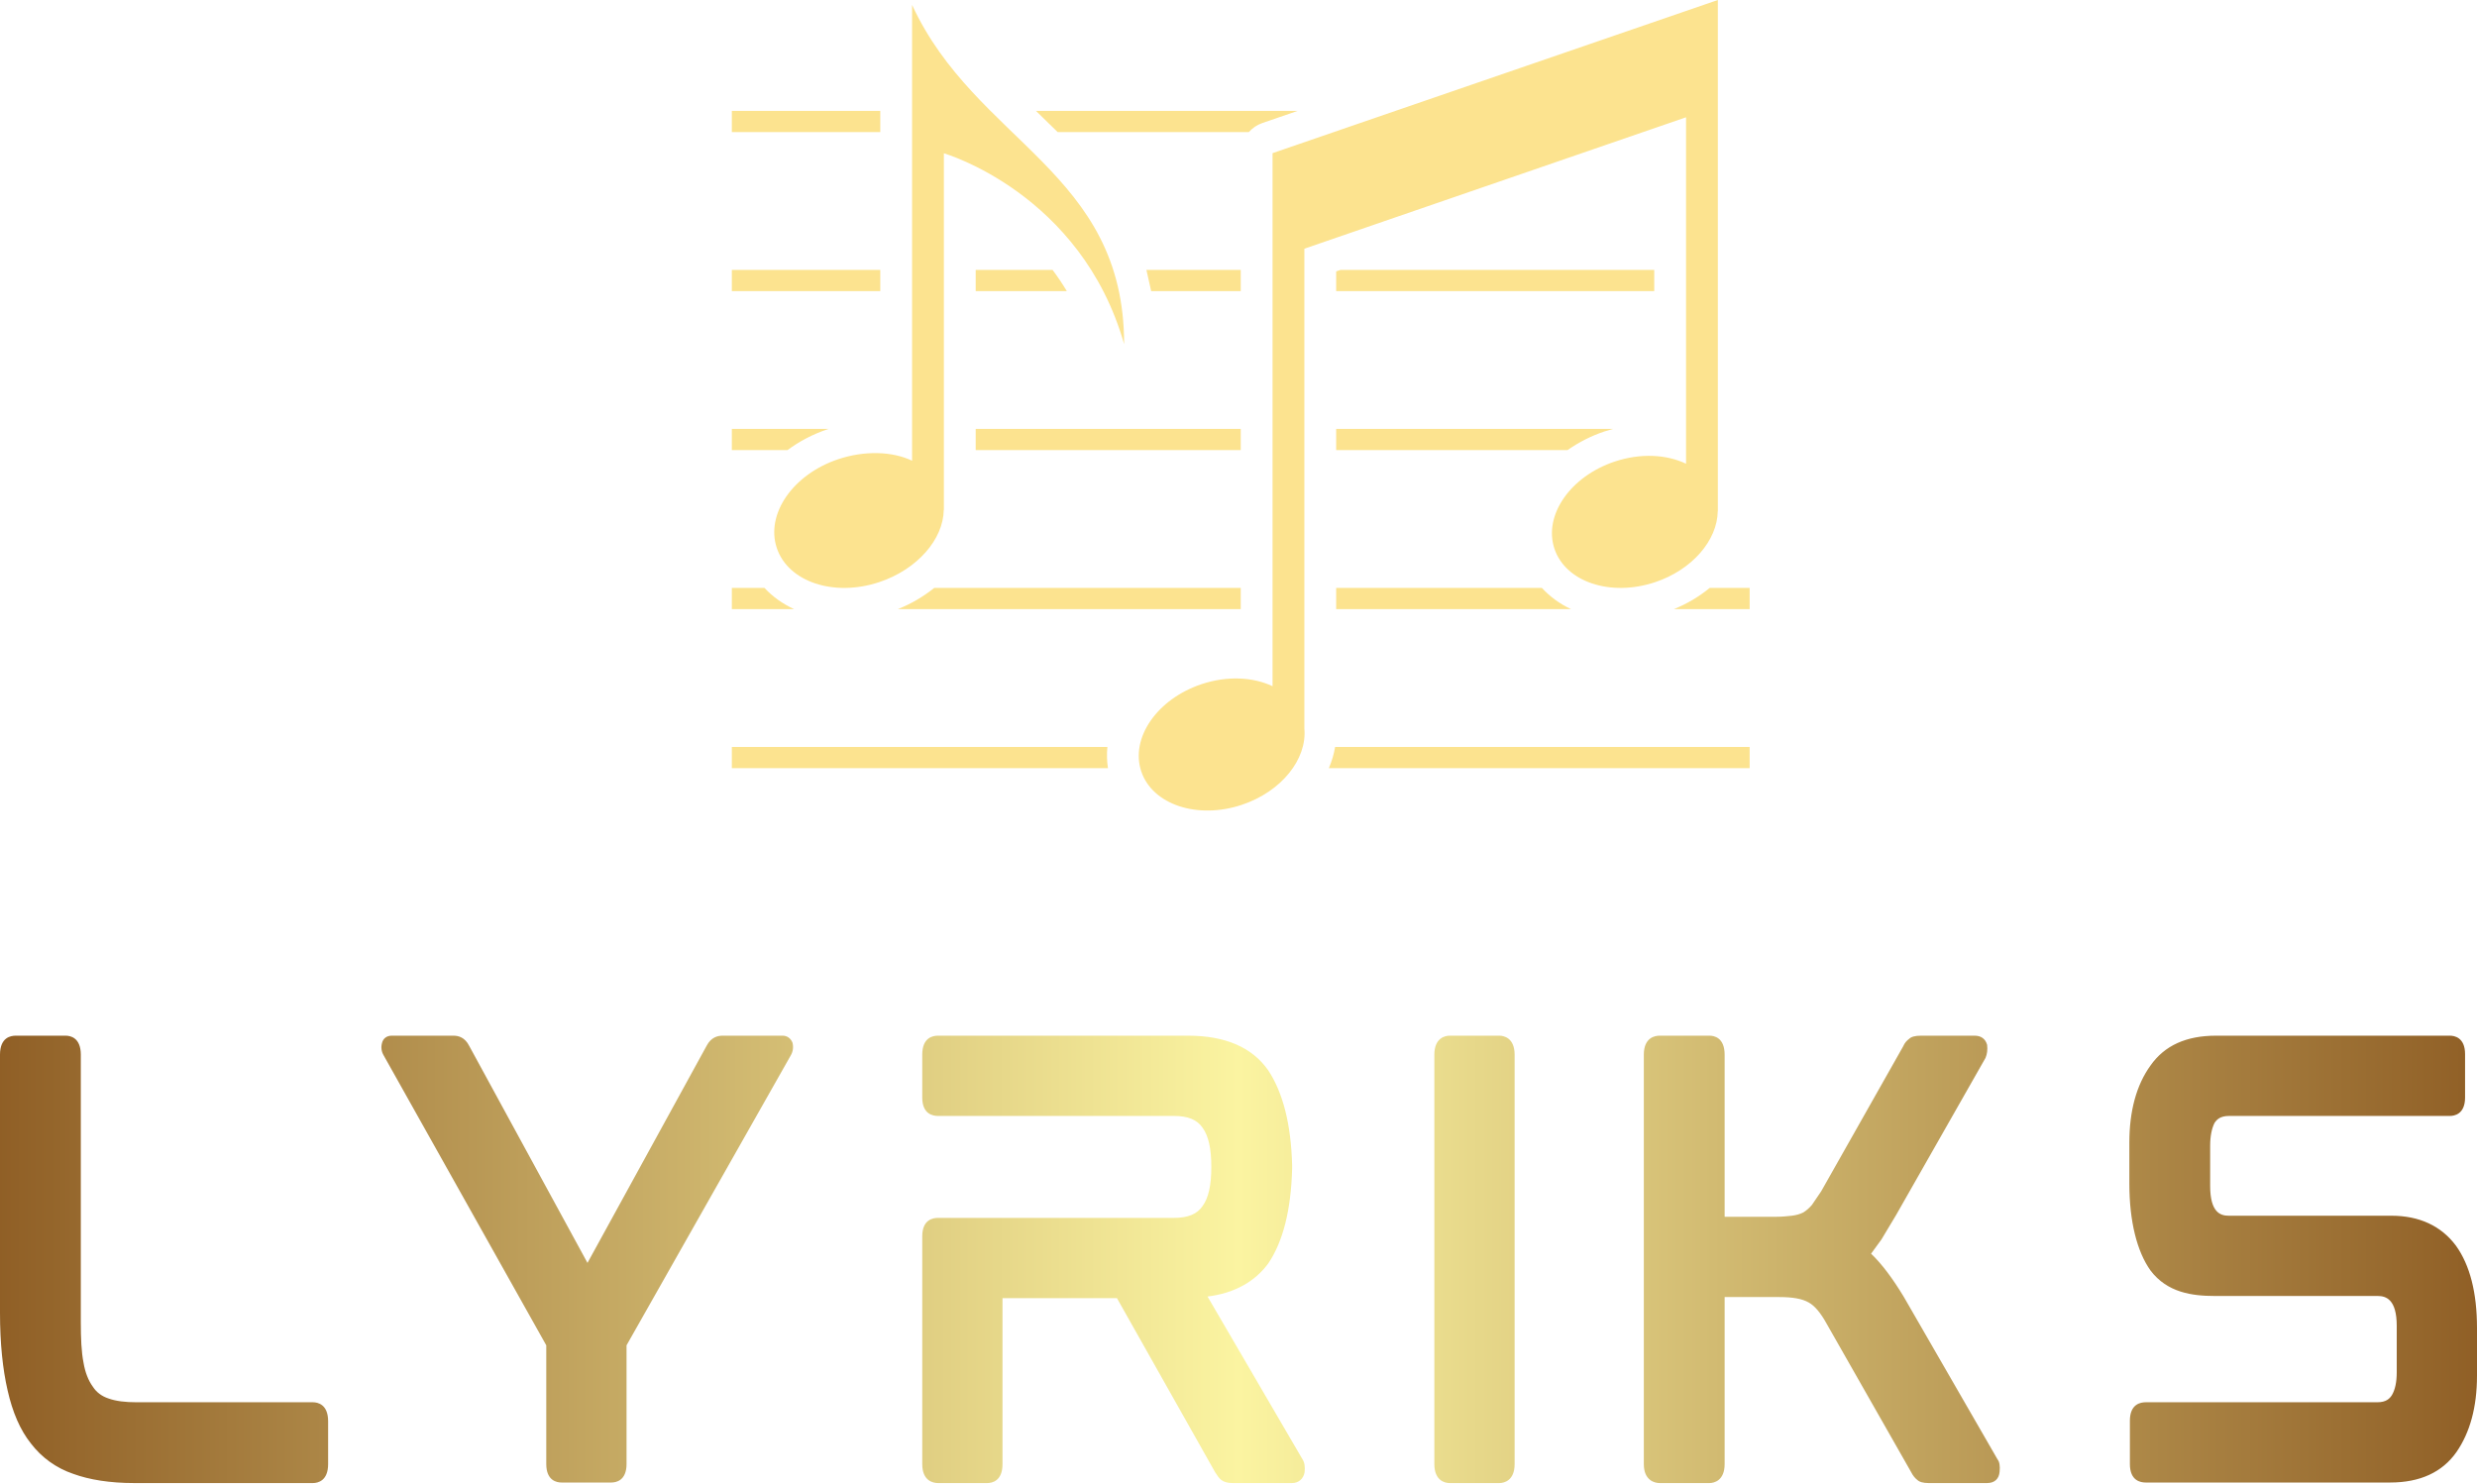
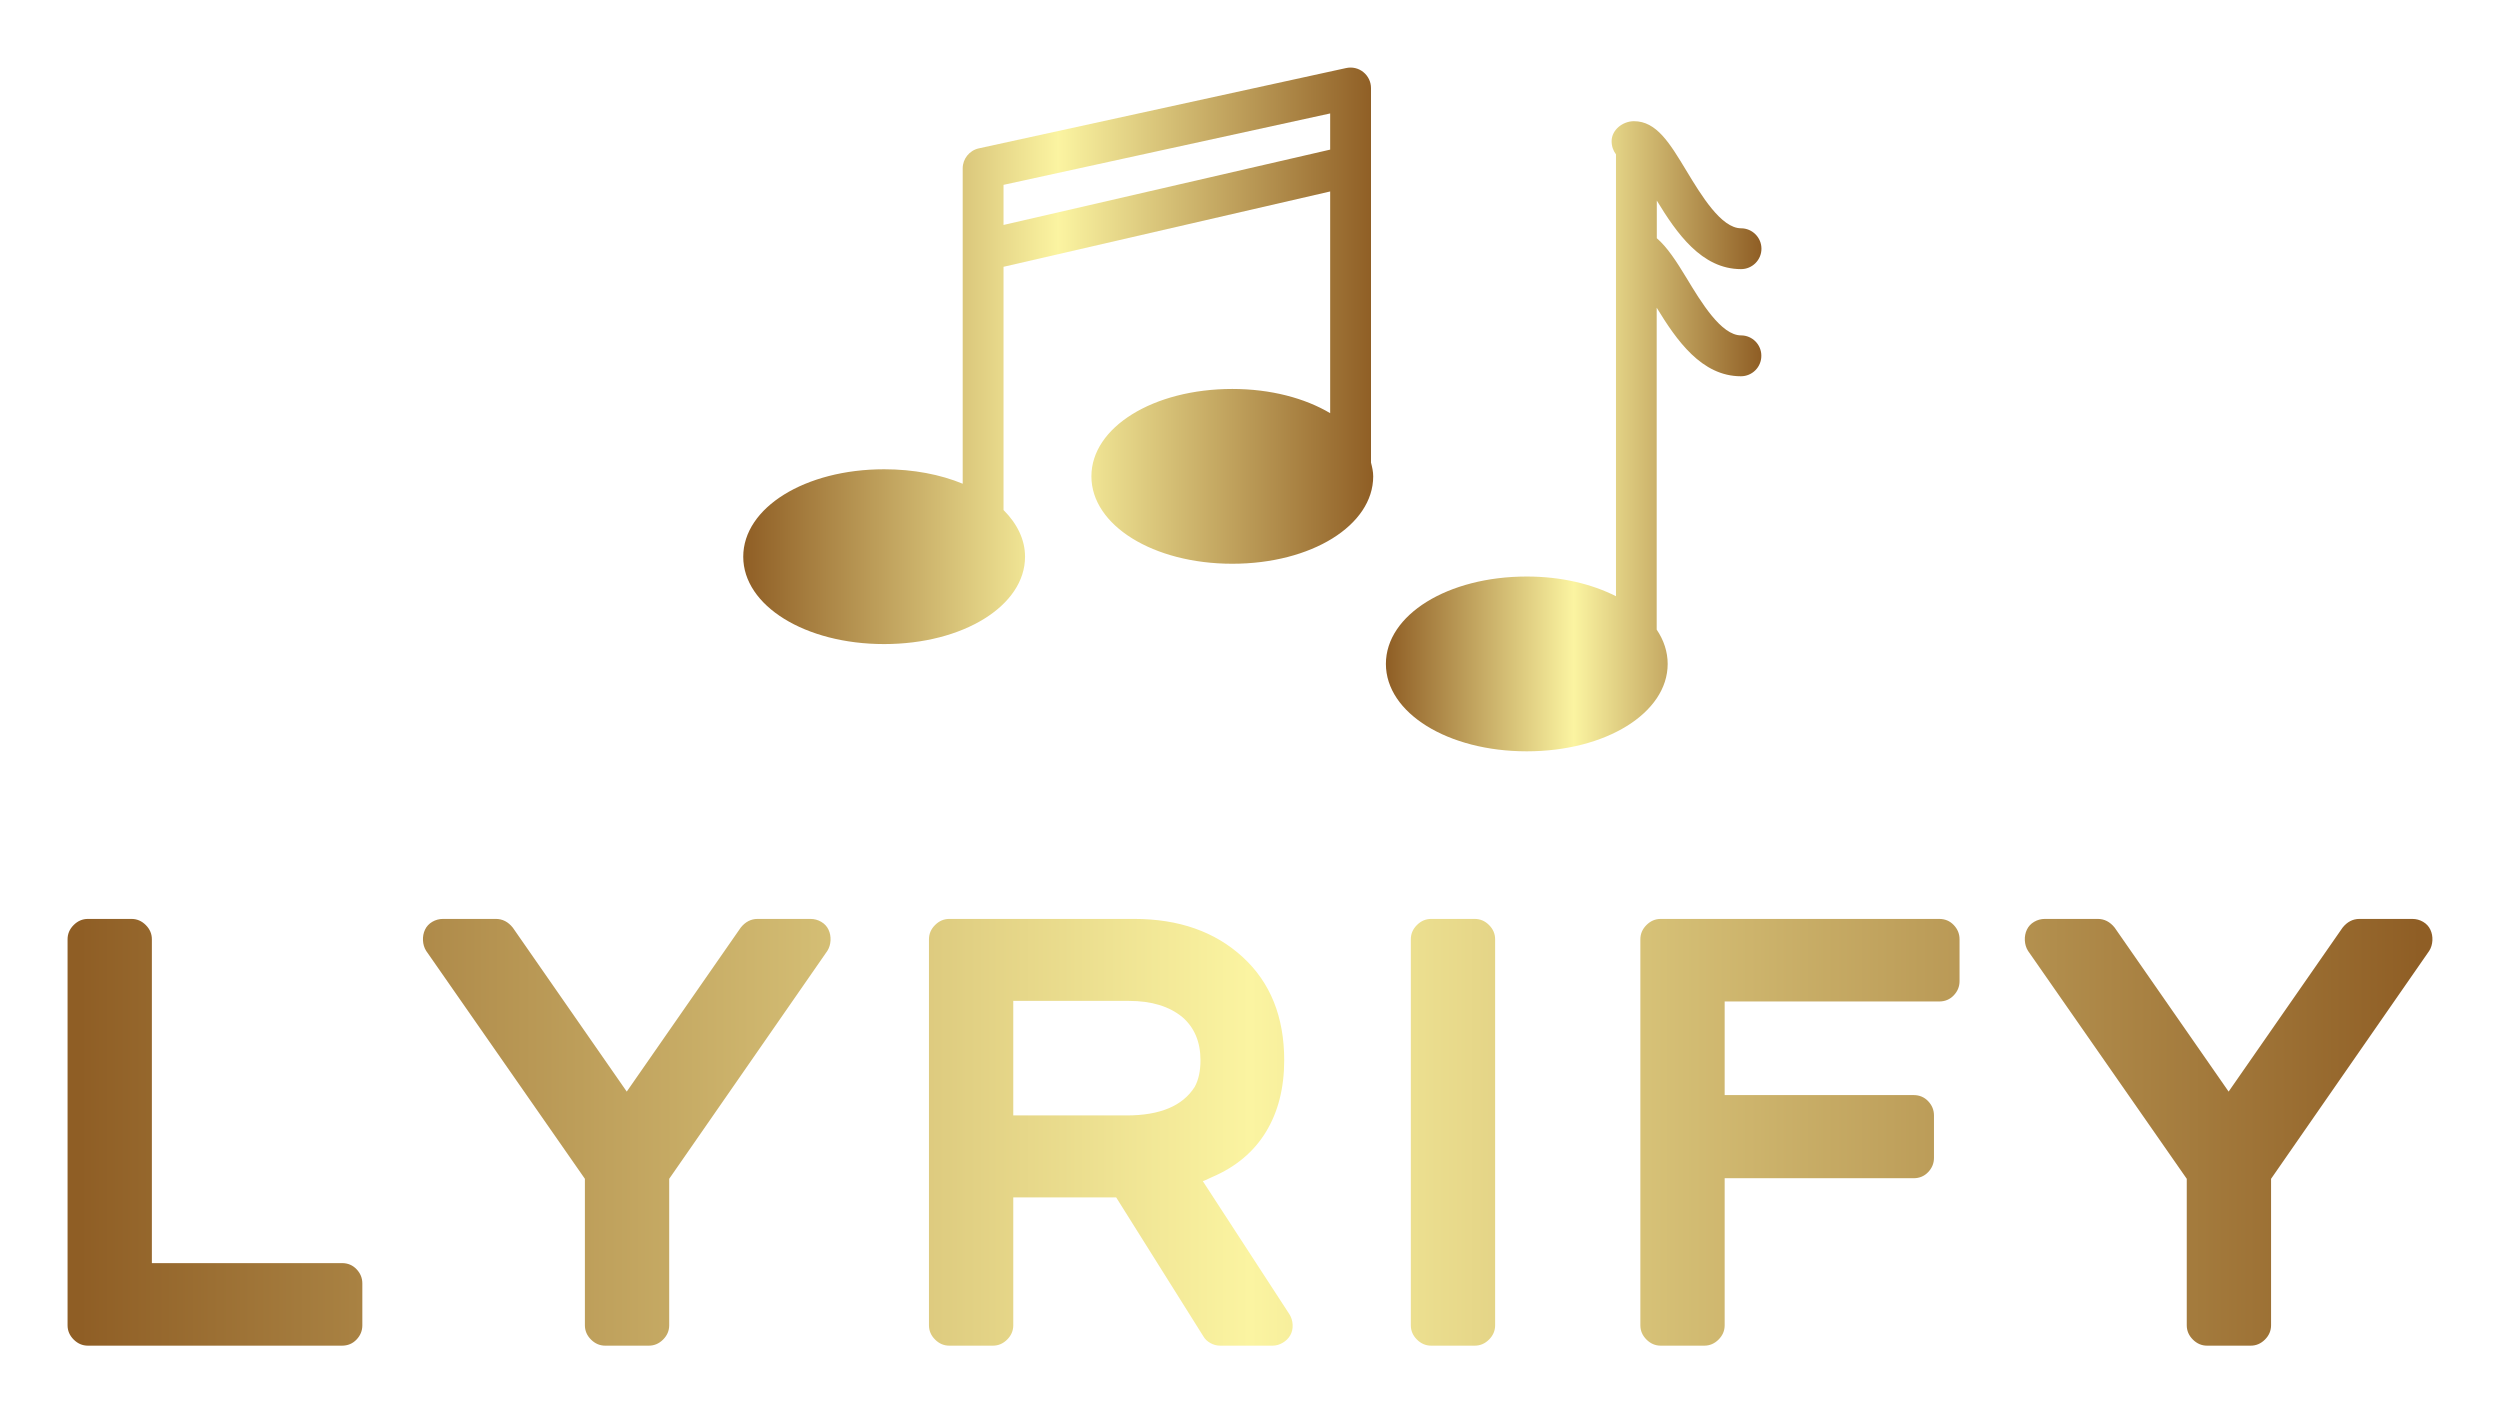
- <svg xmlns="http://www.w3.org/2000/svg" width="220" height="131.741">
-   <defs>
-     <linearGradient id="A">
-       <stop stop-color="#8f5e25" offset="0" />
-       <stop stop-color="#fbf4a1" offset=".5" />
-       <stop stop-color="#8f5e25" offset="1" />
-     </linearGradient>
-   </defs>
-   <path d="M95 8.539L53 22.986V73.27c-1.832-.864-4.27-1.001-6.694-.193-4.192 1.397-6.74 5.078-5.692 8.222s5.295 4.559 9.487 3.162c3.742-1.247 6.166-4.314 5.899-7.195V32l36-12.397v32.681c-1.835-.876-4.286-1.019-6.722-.207-4.192 1.397-6.74 5.078-5.692 8.222s5.295 4.559 9.487 3.162c3.525-1.175 5.878-3.965 5.918-6.692H95V8.539zM19 9v43c-1.869-.892-4.481-.971-6.963-.143-4.269 1.423-6.865 5.172-5.798 8.374s5.393 4.644 9.663 3.221c3.59-1.197 6.047-4.038 6.087-6.816H22V23s12.926 3.741 17 18c0-16.296-14-19-20-32zm18.423 70H2v2h35.476a7.75 7.75 0 0 1-.053-2zM98 81v-2H58.9a8.66 8.66 0 0 1-.591 2H98zM5.078 64H2v2h5.87c-1.081-.501-2.028-1.176-2.792-2zM98 66v-2h-3.769c-.978.804-2.112 1.487-3.377 2H98zm-19.599-2H59v2h22.155a8.74 8.74 0 0 1-2.754-2zM21.09 64a13.4 13.4 0 0 1-3.433 2H50v-2H21.09zM25 49h25v2H25zm-13.875 0H2v2h5.25c1.106-.825 2.395-1.508 3.839-1.99.012-.004.024-.006.036-.01zM59 51h21.822a13.5 13.5 0 0 1 3.507-1.769l.796-.231H59v2zM32.25 34H25v2h8.595c-.427-.712-.877-1.378-1.345-2zM2 34h14v2H2zm57 2h30v-2H59.406l-.406.14zm-17.449 0H50v-2h-8.898l.449 2zm-8.817-15h18.028a2.99 2.99 0 0 1 1.263-.851L55.366 19h-24.68l2.048 2zM2 19h14v2H2z" transform="matrix(.941663 0 0 .941663 63.11667 -8.040863)" fill="#fce38f" />
-   <path d="M26.28 34.08c.36 0 1.12.16 1.12 1.4v3.16c0 1.24-.76 1.4-1.12 1.4h-13.2c-1.76 0-3.28-.24-4.48-.68a6.55 6.55 0 0 1-3.12-2.24c-.8-1-1.36-2.32-1.72-3.92-.36-1.56-.56-3.48-.56-5.72V8.44c0-1.28.8-1.4 1.16-1.4h3.68c.32 0 1.12.12 1.12 1.4v19.72c0 1.2.04 2.2.2 3 .12.72.36 1.32.68 1.76.28.44.68.72 1.16.88.56.2 1.24.28 2.08.28h13zM60.929 7.04c.32 0 .6.2.72.52.08.32.04.64-.12.92l-12.12 21.4v8.76c0 1.24-.8 1.36-1.12 1.36h-3.68c-.32 0-1.12-.12-1.12-1.36v-8.76l-12-21.4a1.15 1.15 0 0 1-.12-.88c.08-.36.36-.56.72-.56h4.56c.36 0 .84.12 1.16.76l8.72 16 8.8-16.04c.32-.6.8-.72 1.16-.72h4.44zm38.329 31.24c.16.24.2.56.16.96-.08.48-.44.8-.92.8h-4.4c-.36 0-.64-.08-.84-.24-.16-.12-.28-.32-.44-.56l-7.24-12.84h-8.44v12.24c0 1.24-.76 1.4-1.12 1.4h-3.64c-.36 0-1.16-.16-1.16-1.4v-16.8c0-1.24.8-1.36 1.16-1.36h17.4c1.04 0 1.72-.28 2.12-.88.44-.6.64-1.56.64-2.88s-.2-2.28-.64-2.88c-.4-.6-1.08-.88-2.12-.88h-17.4c-.36 0-1.16-.12-1.16-1.36V8.44c0-1.28.8-1.4 1.16-1.4h18.44c2.72 0 4.72.84 5.92 2.56 1.08 1.64 1.68 3.96 1.76 7v.24c-.08 3.08-.68 5.4-1.76 7-1 1.36-2.52 2.2-4.48 2.44zm14.529-31.24c.32 0 1.12.16 1.12 1.4v30.2c0 1.24-.8 1.4-1.12 1.4h-3.68c-.32 0-1.12-.16-1.12-1.4V8.44c0-1.24.8-1.4 1.12-1.4h3.68zm29.809 19.24l6.92 12c.16.2.2.52.16.92-.04.52-.36.84-.92.84h-4.32c-.4 0-.68-.08-.84-.24-.16-.12-.32-.32-.44-.56l-6.24-10.96c-.44-.8-.88-1.32-1.32-1.56-.48-.28-1.2-.4-2.16-.4h-4.04v12.32c0 1.24-.8 1.4-1.12 1.4h-3.68c-.32 0-1.16-.16-1.16-1.4V8.44c0-1.28.84-1.4 1.16-1.4h3.68c.32 0 1.12.12 1.12 1.4V20.4h3.68c.52 0 .96-.04 1.28-.08s.6-.12.84-.24c.2-.12.44-.32.64-.56l.68-1 6.04-10.68c.12-.28.28-.44.44-.56.16-.16.44-.24.88-.24h3.96c.48 0 .8.24.92.68.04.36 0 .68-.12.96l-6.6 11.6-1.08 1.8-.76 1.04c.8.76 1.6 1.84 2.4 3.16zm35.969-5.96c2.08 0 3.68.76 4.76 2.2 1.04 1.44 1.56 3.48 1.56 6.08v3.52c0 2.32-.52 4.2-1.52 5.64-1.04 1.48-2.68 2.24-4.88 2.24h-18.04c-.36 0-1.16-.12-1.16-1.36v-3.2c0-1.24.8-1.36 1.16-1.36h17.08c.68 0 .92-.28 1.08-.52.24-.4.36-.96.36-1.68v-3.44c0-1.96-.8-2.2-1.4-2.2h-12c-1.68 0-3.52-.24-4.76-1.88-1-1.4-1.56-3.64-1.56-6.4v-3.04c0-2.32.52-4.24 1.56-5.68 1.04-1.48 2.64-2.2 4.84-2.2h17.24c.32 0 1.12.12 1.12 1.36v3.2c0 1.24-.8 1.36-1.12 1.36h-16.28c-.68 0-.92.28-1.08.52-.2.4-.32.96-.32 1.68v2.96c0 1.96.76 2.2 1.36 2.2h12z" transform="matrix(1.204259 0 0 1.204259 -3.853629 83.52203)" fill="url(#A)" />
+ <svg xmlns="http://www.w3.org/2000/svg" version="1.1" width="3171.429" height="1792.786" viewBox="0 -42.857 3171.429 1792.786">
+   <g transform="scale(8.571429) translate(10, 10)">
+     <defs id="SvgjsDefs3187">
+       <linearGradient id="SvgjsLinearGradient3192">
+         <stop id="SvgjsStop3193" stop-color="#8f5e25" offset="0" />
+         <stop id="SvgjsStop3194" stop-color="#fbf4a1" offset="0.5" />
+         <stop id="SvgjsStop3195" stop-color="#8f5e25" offset="1" />
+       </linearGradient>
+       <linearGradient id="SvgjsLinearGradient3196">
+         <stop id="SvgjsStop3197" stop-color="#8f5e25" offset="0" />
+         <stop id="SvgjsStop3198" stop-color="#fbf4a1" offset="0.5" />
+         <stop id="SvgjsStop3199" stop-color="#8f5e25" offset="1" />
+       </linearGradient>
+     </defs>
+     <g id="SvgjsG3188" featureKey="symbolFeature-0" transform="matrix(1.510691,0,0,1.510691,100,-26.91985)" fill="url(#SvgjsLinearGradient3192)">
+       <path d="M61.5,16.516c0-0.604-0.271-1.176-0.752-1.564c-0.473-0.384-1.084-0.524-1.68-0.396l-36,7.872  c-0.912,0.204-1.568,1.021-1.568,1.956V55.28c-2.188-0.904-4.824-1.416-7.696-1.416C6.064,53.864,0,57.62,0,62.432  c0,4.797,6.064,8.557,13.804,8.557c7.74,0,13.804-3.756,13.804-8.557c0-1.695-0.788-3.252-2.108-4.576V34.028l32-7.38v21.72  c-2.468-1.468-5.824-2.372-9.588-2.372c-7.74,0-13.804,3.752-13.804,8.561c0,4.799,6.064,8.563,13.804,8.563  s13.804-3.756,13.804-8.563c0-0.461-0.104-0.912-0.216-1.349V16.516z M25.5,29.928V26l32-6.996v3.544L25.5,29.928z" />
+       <path d="M97.752,40.748c-1.943,0-3.908-3.248-5.336-5.616c-1-1.648-1.893-3.024-2.916-3.904V27.54  c1.936,3.184,4.389,6.716,8.252,6.716c1.1,0,2-0.896,2-2c0-1.1-0.9-2-2-2c-1.943,0-3.908-3.248-5.336-5.612  c-1.648-2.728-2.936-4.88-5.156-4.88c-1.1,0-2.188,0.852-2.188,1.96c0,0.504,0.164,0.944,0.428,1.288V66.3  c-2.376-1.2-5.376-1.928-8.736-1.928c-7.748,0-13.804,3.756-13.804,8.56c0,4.805,6.063,8.564,13.804,8.564  s13.801-3.756,13.801-8.564c0-1.195-0.385-2.336-1.076-3.359V38.036c1.943,3.184,4.396,6.716,8.252,6.716c1.104,0,2-0.896,2-2  C99.752,41.652,98.855,40.748,97.752,40.748L97.752,40.748z" />
+     </g>
+     <g id="SvgjsG3189" featureKey="nameFeature-0" transform="matrix(2.151169,0,0,2.151169,-6.969791,99.48831)" fill="url(#SvgjsLinearGradient3196)">
+       <path d="M22.12 33.68 q0.6 0 1 0.42 t0.4 0.98 l0 2.88 q0 0.56 -0.4 0.98 t-1 0.42 l-17.48 0 q-0.56 0 -0.98 -0.42 t-0.42 -0.98 l0 -26.56 q0 -0.56 0.42 -0.98 t0.98 -0.42 l3 0 q0.56 0 0.98 0.42 t0.42 0.98 l0 22.28 l13.08 0 z M54.352 10 q0.4 0 0.74 0.2 t0.5 0.54 t0.14 0.74 t-0.22 0.72 l-10.88 15.68 l0 10.08 q0 0.56 -0.42 0.98 t-0.98 0.42 l-3 0 q-0.56 0 -0.98 -0.42 t-0.42 -0.98 l0 -10.08 l-10.92 -15.68 q-0.2 -0.32 -0.22 -0.72 t0.14 -0.74 t0.5 -0.54 t0.74 -0.2 l3.64 0 q0.68 0 1.16 0.6 l7.84 11.28 l7.84 -11.28 q0.48 -0.6 1.16 -0.6 l3.64 0 z M81.344 28.04 l5.96 9.16 q0.2 0.32 0.22 0.72 t-0.16 0.72 t-0.52 0.52 t-0.7 0.2 l-3.6 0 q-0.36 0 -0.68 -0.18 t-0.48 -0.46 l-6 -9.56 l-7.08 0 l0 8.8 q0 0.56 -0.42 0.98 t-0.98 0.42 l-3 0 q-0.56 0 -0.98 -0.42 t-0.42 -0.98 l0 -26.56 q0 -0.56 0.42 -0.98 t0.98 -0.42 l12.72 0 q4.6 0 7.46 2.62 t2.86 7.1 q0 2.88 -1.26 4.94 t-3.7 3.1 q-0.16 0.08 -0.52 0.24 z M68.304 15.64 l0 7.88 l7.8 0 q3.44 0 4.68 -1.96 q0.4 -0.72 0.4 -1.84 q0 -1.88 -1.24 -2.96 q-1.36 -1.12 -3.68 -1.12 l-7.96 0 z M100.056 10 q0.56 0 0.98 0.42 t0.42 0.98 l0 26.56 q0 0.56 -0.42 0.98 t-0.98 0.42 l-3 0 q-0.56 0 -0.98 -0.42 t-0.42 -0.98 l0 -26.56 q0 -0.56 0.42 -0.98 t0.98 -0.42 l3 0 z M132.008 10 q0.6 0 1 0.42 t0.4 0.98 l0 2.88 q0 0.56 -0.4 0.98 t-1 0.42 l-14.76 0 l0 6.44 l13 0 q0.6 0 1 0.42 t0.4 0.98 l0 2.92 q0 0.56 -0.4 0.98 t-1 0.42 l-13 0 l0 10.12 q0 0.56 -0.42 0.98 t-0.98 0.42 l-3 0 q-0.56 0 -0.98 -0.42 t-0.42 -0.98 l0 -26.56 q0 -0.56 0.42 -0.98 t0.98 -0.42 l19.16 0 z M164.56 10 q0.4 0 0.74 0.2 t0.5 0.54 t0.14 0.74 t-0.22 0.72 l-10.88 15.68 l0 10.08 q0 0.56 -0.42 0.98 t-0.98 0.42 l-3 0 q-0.56 0 -0.98 -0.42 t-0.42 -0.98 l0 -10.08 l-10.92 -15.68 q-0.2 -0.32 -0.22 -0.72 t0.14 -0.74 t0.5 -0.54 t0.74 -0.2 l3.64 0 q0.68 0 1.16 0.6 l7.84 11.28 l7.84 -11.28 q0.48 -0.6 1.16 -0.6 l3.64 0 z" />
+     </g>
+   </g>
</svg>
